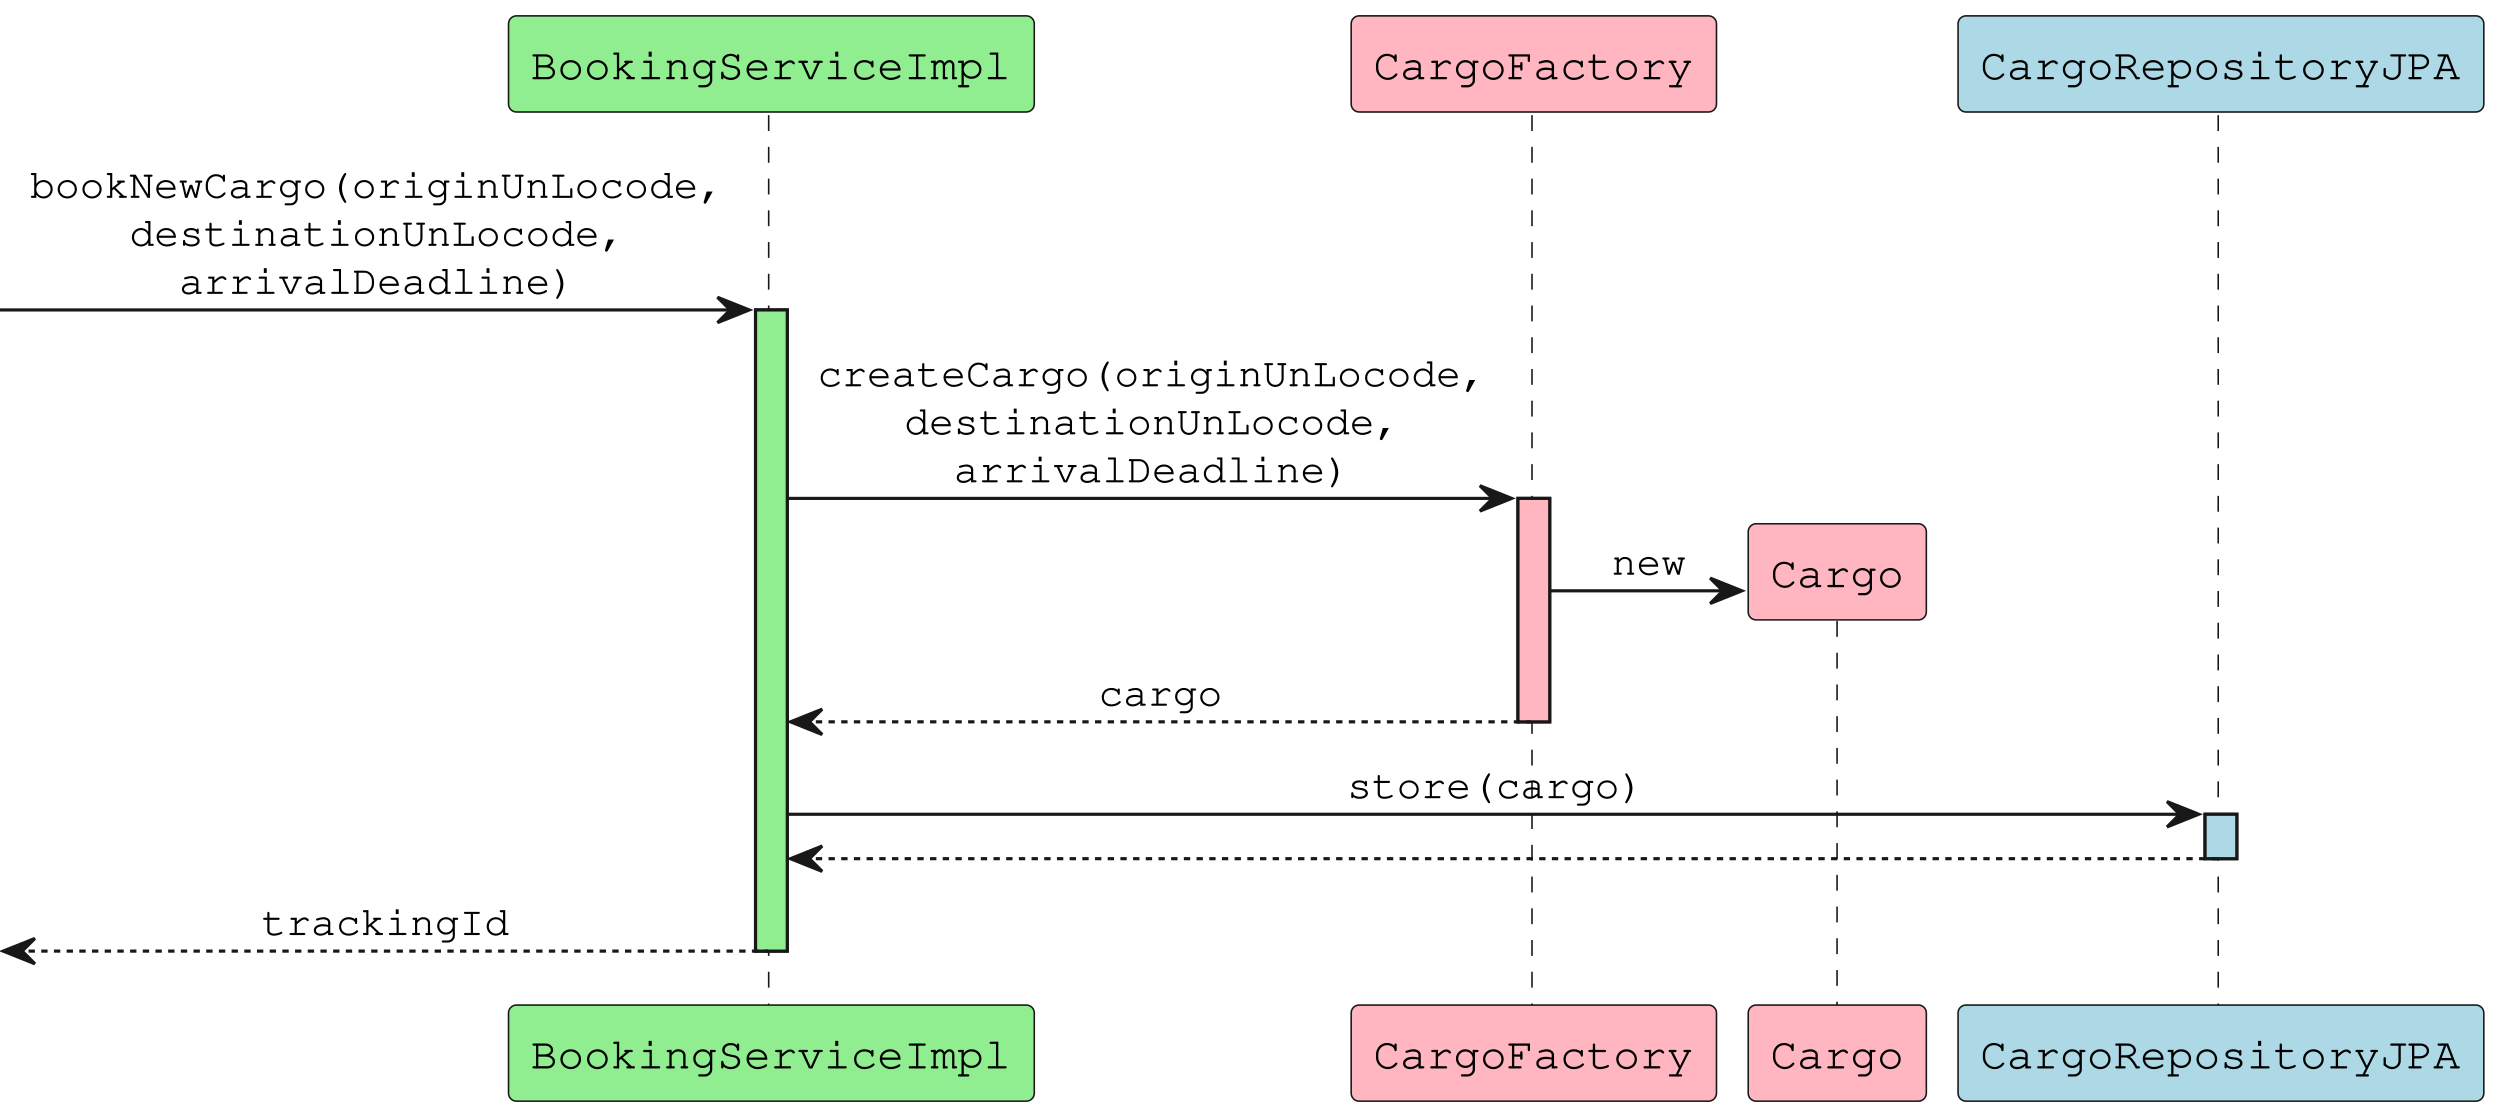
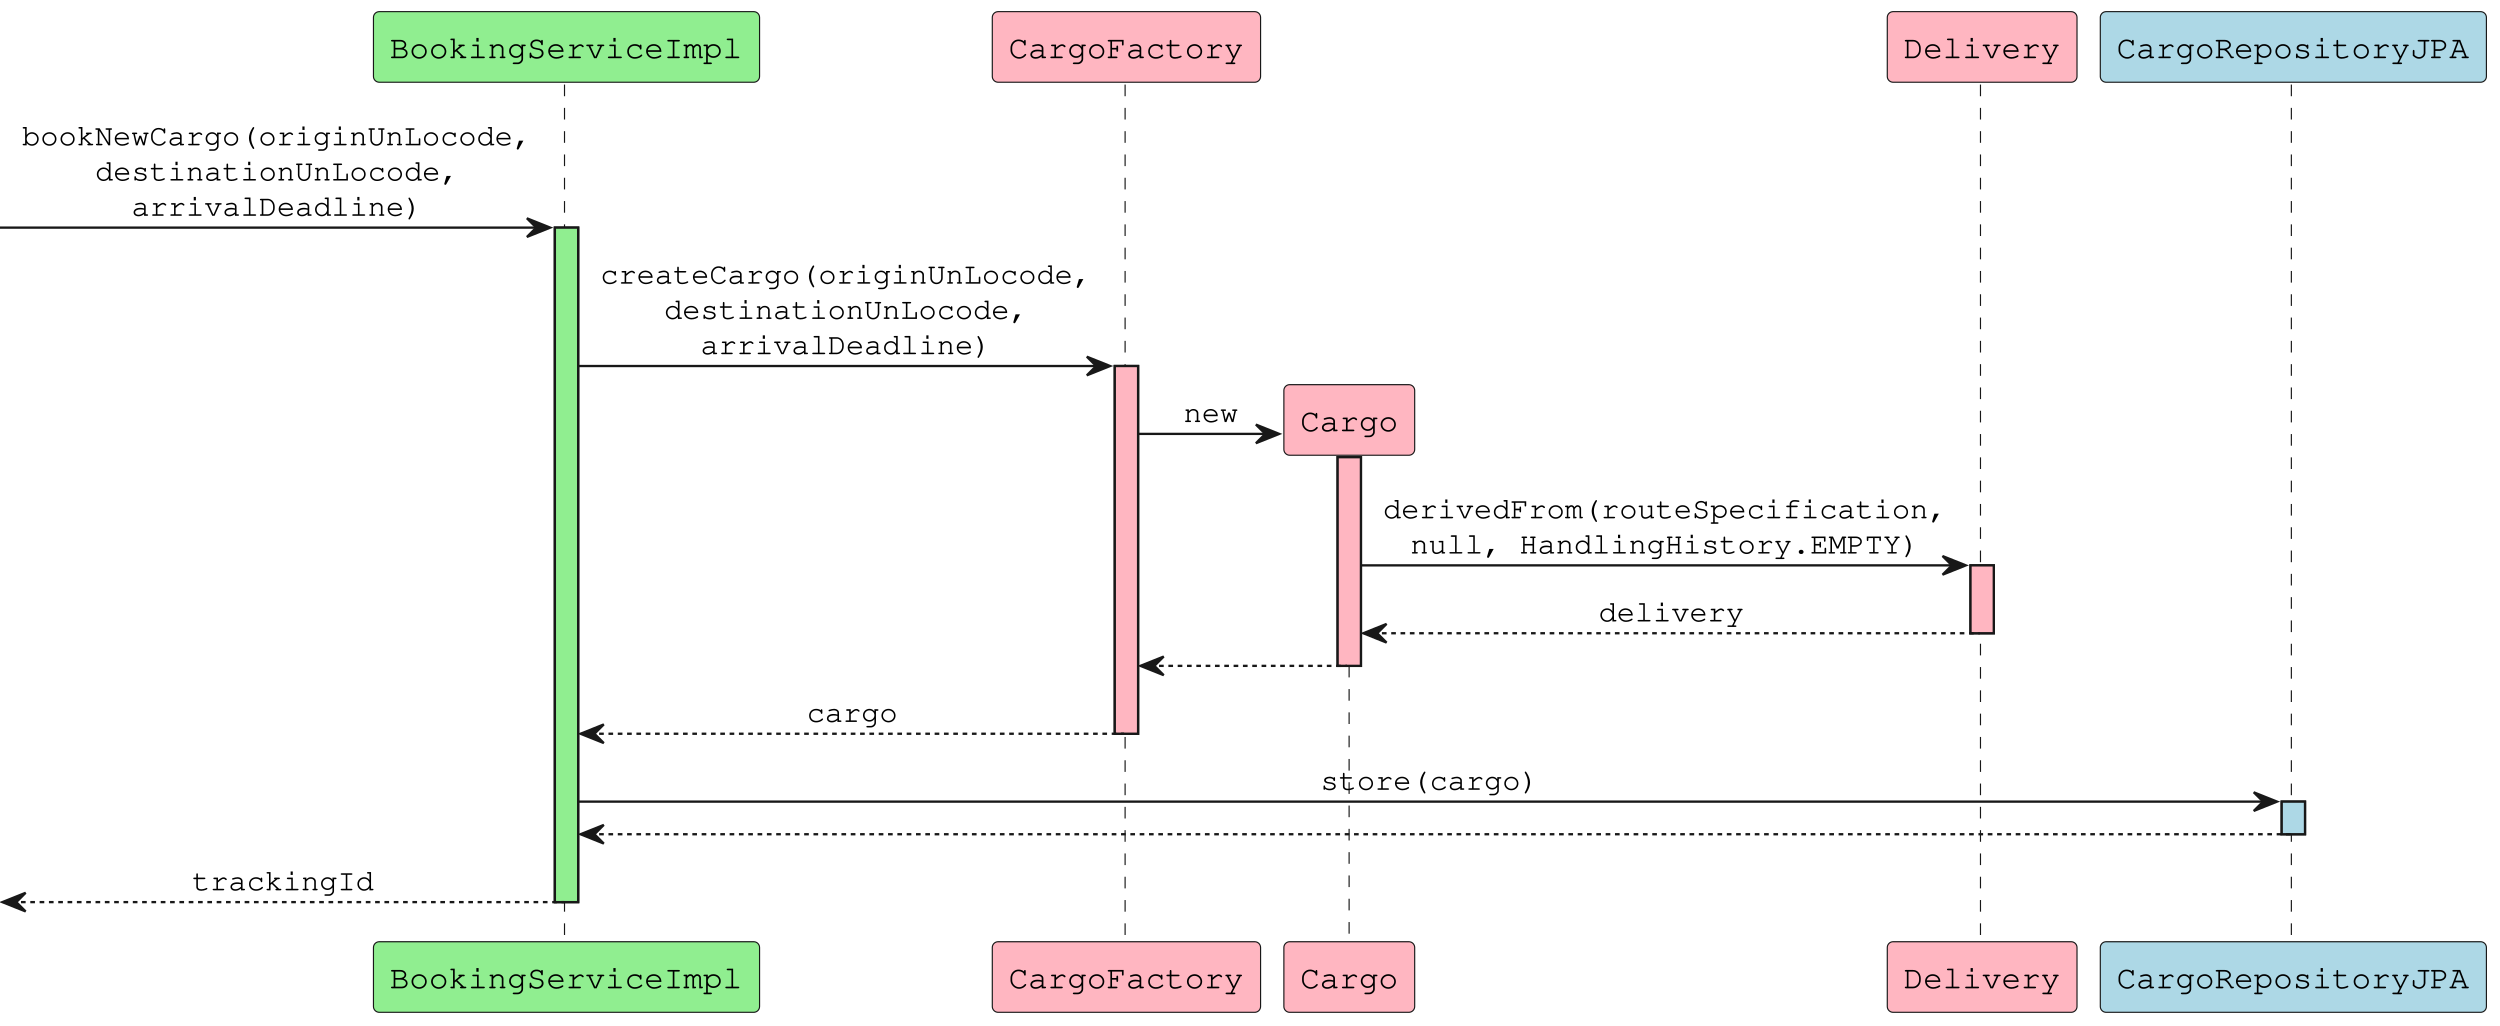
- <svg xmlns="http://www.w3.org/2000/svg" contentStyleType="text/css" data-diagram-type="SEQUENCE" height="353px" preserveAspectRatio="none" style="width:788px;height:353px;background:#FFFFFF;" version="1.1" viewBox="0 0 788 353" width="788px" zoomAndPan="magnify">
+ <svg xmlns="http://www.w3.org/2000/svg" contentStyleType="text/css" data-diagram-type="SEQUENCE" height="440px" preserveAspectRatio="none" style="width:1073px;height:440px;background:#FFFFFF;" version="1.1" viewBox="0 0 1073 440" width="1073px" zoomAndPan="magnify">
  <defs />
  <g>
    <g>
-       <rect fill="#90EE90" height="202.094" style="stroke:#181818;stroke-width:1;" width="10" x="238.147" y="97.695" />
+       <rect fill="#90EE90" height="289.492" style="stroke:#181818;stroke-width:1;" width="10" x="238.147" y="97.695" />
    </g>
    <g>
-       <rect fill="#FFB6C1" height="70.43" style="stroke:#181818;stroke-width:1;" width="10" x="478.466" y="157.094" />
+       <rect fill="#FFB6C1" height="157.828" style="stroke:#181818;stroke-width:1;" width="10" x="478.466" y="157.094" />
    </g>
    <g>
-       <rect fill="#ADD8E6" height="14" style="stroke:#181818;stroke-width:1;" width="10" x="695.04" y="256.656" />
+       <rect fill="#FFB6C1" height="89.562" style="stroke:#181818;stroke-width:1;" width="10" x="574.11" y="196.227" />
    </g>
    <g>
-       <rect fill="#000000" fill-opacity="0" height="281.492" width="8" x="239.147" y="36.297" />
-       <line style="stroke:#181818;stroke-width:0.5;stroke-dasharray:5.0,5.0;" x1="242.288" x2="242.288" y1="36.297" y2="317.789" />
+       <rect fill="#FFB6C1" height="29.133" style="stroke:#181818;stroke-width:1;" width="10" x="845.737" y="242.656" />
    </g>
    <g>
-       <rect fill="#000000" fill-opacity="0" height="281.492" width="8" x="479.466" y="36.297" />
-       <line style="stroke:#181818;stroke-width:0.5;stroke-dasharray:5.0,5.0;" x1="482.894" x2="482.894" y1="36.297" y2="317.789" />
+       <rect fill="#ADD8E6" height="14" style="stroke:#181818;stroke-width:1;" width="10" x="979.31" y="344.055" />
    </g>
    <g>
-       <rect fill="#000000" fill-opacity="0" height="122.047" width="8" x="575.11" y="195.742" />
-       <line style="stroke:#181818;stroke-width:0.5;stroke-dasharray:5.0,5.0;" x1="579.039" x2="579.039" y1="195.742" y2="317.789" />
+       <rect fill="#000000" fill-opacity="0" height="368.891" width="8" x="239.147" y="36.297" />
+       <line style="stroke:#181818;stroke-width:0.5;stroke-dasharray:5.0,5.0;" x1="242.288" x2="242.288" y1="36.297" y2="405.188" />
    </g>
    <g>
-       <rect fill="#000000" fill-opacity="0" height="281.492" width="8" x="696.04" y="36.297" />
-       <line style="stroke:#181818;stroke-width:0.5;stroke-dasharray:5.0,5.0;" x1="699.182" x2="699.182" y1="36.297" y2="317.789" />
+       <rect fill="#000000" fill-opacity="0" height="368.891" width="8" x="479.466" y="36.297" />
+       <line style="stroke:#181818;stroke-width:0.5;stroke-dasharray:5.0,5.0;" x1="482.894" x2="482.894" y1="36.297" y2="405.188" />
+     </g>
+     <g>
+       <rect fill="#000000" fill-opacity="0" height="209.445" width="8" x="575.11" y="195.742" />
+       <line style="stroke:#181818;stroke-width:0.5;stroke-dasharray:5.0,5.0;" x1="579.039" x2="579.039" y1="195.742" y2="405.188" />
+     </g>
+     <g>
+       <rect fill="#000000" fill-opacity="0" height="368.891" width="8" x="846.737" y="36.297" />
+       <line style="stroke:#181818;stroke-width:0.5;stroke-dasharray:5.0,5.0;" x1="850.022" x2="850.022" y1="36.297" y2="405.188" />
+     </g>
+     <g>
+       <rect fill="#000000" fill-opacity="0" height="368.891" width="8" x="980.31" y="36.297" />
+       <line style="stroke:#181818;stroke-width:0.5;stroke-dasharray:5.0,5.0;" x1="983.452" x2="983.452" y1="36.297" y2="405.188" />
    </g>
    <g class="participant participant-head" data-participant="bs">
      <rect fill="#90EE90" height="30.297" rx="2.5" ry="2.5" style="stroke:#181818;stroke-width:0.5;" width="165.717" x="160.288" y="5" />
      <text fill="#000000" font-family="Courier" font-size="14" lengthAdjust="spacing" textLength="151.717" x="167.288" y="24.995">BookingServiceImpl</text>
    </g>
    <g class="participant participant-tail" data-participant="bs">
-       <rect fill="#90EE90" height="30.297" rx="2.5" ry="2.5" style="stroke:#181818;stroke-width:0.5;" width="165.717" x="160.288" y="316.789" />
-       <text fill="#000000" font-family="Courier" font-size="14" lengthAdjust="spacing" textLength="151.717" x="167.288" y="336.784">BookingServiceImpl</text>
+       <rect fill="#90EE90" height="30.297" rx="2.5" ry="2.5" style="stroke:#181818;stroke-width:0.5;" width="165.717" x="160.288" y="404.188" />
+       <text fill="#000000" font-family="Courier" font-size="14" lengthAdjust="spacing" textLength="151.717" x="167.288" y="424.183">BookingServiceImpl</text>
    </g>
    <g class="participant participant-head" data-participant="cf">
      <rect fill="#FFB6C1" height="30.297" rx="2.5" ry="2.5" style="stroke:#181818;stroke-width:0.5;" width="115.144" x="425.894" y="5" />
      <text fill="#000000" font-family="Courier" font-size="14" lengthAdjust="spacing" textLength="101.144" x="432.894" y="24.995">CargoFactory</text>
    </g>
    <g class="participant participant-tail" data-participant="cf">
-       <rect fill="#FFB6C1" height="30.297" rx="2.5" ry="2.5" style="stroke:#181818;stroke-width:0.5;" width="115.144" x="425.894" y="316.789" />
-       <text fill="#000000" font-family="Courier" font-size="14" lengthAdjust="spacing" textLength="101.144" x="432.894" y="336.784">CargoFactory</text>
+       <rect fill="#FFB6C1" height="30.297" rx="2.5" ry="2.5" style="stroke:#181818;stroke-width:0.5;" width="115.144" x="425.894" y="404.188" />
+       <text fill="#000000" font-family="Courier" font-size="14" lengthAdjust="spacing" textLength="101.144" x="432.894" y="424.183">CargoFactory</text>
    </g>
    <g class="participant participant-tail" data-participant="c">
-       <rect fill="#FFB6C1" height="30.297" rx="2.5" ry="2.5" style="stroke:#181818;stroke-width:0.5;" width="56.144" x="551.039" y="316.789" />
-       <text fill="#000000" font-family="Courier" font-size="14" lengthAdjust="spacing" textLength="42.144" x="558.039" y="336.784">Cargo</text>
+       <rect fill="#FFB6C1" height="30.297" rx="2.5" ry="2.5" style="stroke:#181818;stroke-width:0.5;" width="56.144" x="551.039" y="404.188" />
+       <text fill="#000000" font-family="Courier" font-size="14" lengthAdjust="spacing" textLength="42.144" x="558.039" y="424.183">Cargo</text>
+     </g>
+     <g class="participant participant-head" data-participant="d">
+       <rect fill="#FFB6C1" height="30.297" rx="2.5" ry="2.5" style="stroke:#181818;stroke-width:0.5;" width="81.43" x="810.022" y="5" />
+       <text fill="#000000" font-family="Courier" font-size="14" lengthAdjust="spacing" textLength="67.43" x="817.022" y="24.995">Delivery</text>
+     </g>
+     <g class="participant participant-tail" data-participant="d">
+       <rect fill="#FFB6C1" height="30.297" rx="2.5" ry="2.5" style="stroke:#181818;stroke-width:0.5;" width="81.43" x="810.022" y="404.188" />
+       <text fill="#000000" font-family="Courier" font-size="14" lengthAdjust="spacing" textLength="67.43" x="817.022" y="424.183">Delivery</text>
    </g>
    <g class="participant participant-head" data-participant="cr">
-       <rect fill="#ADD8E6" height="30.297" rx="2.5" ry="2.5" style="stroke:#181818;stroke-width:0.5;" width="165.717" x="617.182" y="5" />
-       <text fill="#000000" font-family="Courier" font-size="14" lengthAdjust="spacing" textLength="151.717" x="624.182" y="24.995">CargoRepositoryJPA</text>
+       <rect fill="#ADD8E6" height="30.297" rx="2.5" ry="2.5" style="stroke:#181818;stroke-width:0.5;" width="165.717" x="901.452" y="5" />
+       <text fill="#000000" font-family="Courier" font-size="14" lengthAdjust="spacing" textLength="151.717" x="908.452" y="24.995">CargoRepositoryJPA</text>
    </g>
    <g class="participant participant-tail" data-participant="cr">
-       <rect fill="#ADD8E6" height="30.297" rx="2.5" ry="2.5" style="stroke:#181818;stroke-width:0.5;" width="165.717" x="617.182" y="316.789" />
-       <text fill="#000000" font-family="Courier" font-size="14" lengthAdjust="spacing" textLength="151.717" x="624.182" y="336.784">CargoRepositoryJPA</text>
+       <rect fill="#ADD8E6" height="30.297" rx="2.5" ry="2.5" style="stroke:#181818;stroke-width:0.5;" width="165.717" x="901.452" y="404.188" />
+       <text fill="#000000" font-family="Courier" font-size="14" lengthAdjust="spacing" textLength="151.717" x="908.452" y="424.183">CargoRepositoryJPA</text>
    </g>
    <g>
-       <rect fill="#90EE90" height="202.094" style="stroke:#181818;stroke-width:1;" width="10" x="238.147" y="97.695" />
+       <rect fill="#90EE90" height="289.492" style="stroke:#181818;stroke-width:1;" width="10" x="238.147" y="97.695" />
    </g>
    <g>
-       <rect fill="#FFB6C1" height="70.43" style="stroke:#181818;stroke-width:1;" width="10" x="478.466" y="157.094" />
+       <rect fill="#FFB6C1" height="157.828" style="stroke:#181818;stroke-width:1;" width="10" x="478.466" y="157.094" />
    </g>
    <g>
-       <rect fill="#ADD8E6" height="14" style="stroke:#181818;stroke-width:1;" width="10" x="695.04" y="256.656" />
+       <rect fill="#FFB6C1" height="89.562" style="stroke:#181818;stroke-width:1;" width="10" x="574.11" y="196.227" />
+     </g>
+     <g>
+       <rect fill="#FFB6C1" height="29.133" style="stroke:#181818;stroke-width:1;" width="10" x="845.737" y="242.656" />
+     </g>
+     <g>
+       <rect fill="#ADD8E6" height="14" style="stroke:#181818;stroke-width:1;" width="10" x="979.31" y="344.055" />
    </g>
    <g class="message" data-participant-1="bs" data-participant-2="bs">
      <polygon fill="#181818" points="226.147,93.695,236.147,97.695,226.147,101.695,230.147,97.695" style="stroke:#181818;stroke-width:1;" />
      <line style="stroke:#181818;stroke-width:1;" x1="0" x2="232.147" y1="97.695" y2="97.695" />
      <text fill="#000000" font-family="Courier" font-size="13" lengthAdjust="spacing" textLength="219.147" x="9.5" y="62.364">bookNewCargo(originUnLocode,</text>
      <text fill="#000000" font-family="Courier" font-size="13" lengthAdjust="spacing" textLength="156.533" x="40.807" y="77.497">destinationUnLocode,</text>
      <text fill="#000000" font-family="Courier" font-size="13" lengthAdjust="spacing" textLength="125.227" x="56.46" y="92.629">arrivalDeadline)</text>
    </g>
    <g class="message" data-participant-1="bs" data-participant-2="cf">
      <polygon fill="#181818" points="466.466,153.094,476.466,157.094,466.466,161.094,470.466,157.094" style="stroke:#181818;stroke-width:1;" />
      <line style="stroke:#181818;stroke-width:1;" x1="248.147" x2="472.466" y1="157.094" y2="157.094" />
      <text fill="#000000" font-family="Courier" font-size="13" lengthAdjust="spacing" textLength="211.32" x="257.647" y="121.762">createCargo(originUnLocode,</text>
      <text fill="#000000" font-family="Courier" font-size="13" lengthAdjust="spacing" textLength="156.533" x="285.04" y="136.895">destinationUnLocode,</text>
      <text fill="#000000" font-family="Courier" font-size="13" lengthAdjust="spacing" textLength="125.227" x="300.693" y="152.028">arrivalDeadline)</text>
    </g>
    <g class="message" data-participant-1="cf" data-participant-2="c">
      <polygon fill="#181818" points="539.039,182.227,549.039,186.227,539.039,190.227,543.039,186.227" style="stroke:#181818;stroke-width:1;" />
      <line style="stroke:#181818;stroke-width:1;" x1="488.466" x2="545.039" y1="186.227" y2="186.227" />
      <text fill="#000000" font-family="Courier" font-size="13" lengthAdjust="spacing" textLength="23.48" x="508.012" y="181.161">new</text>
    </g>
    <rect fill="#FFB6C1" height="30.297" rx="2.5" ry="2.5" style="stroke:#181818;stroke-width:0.5;" width="56.144" x="551.039" y="165.094" />
    <text fill="#000000" font-family="Courier" font-size="14" lengthAdjust="spacing" textLength="42.144" x="558.039" y="185.089">Cargo</text>
+     <g class="message" data-participant-1="c" data-participant-2="d">
+       <polygon fill="#181818" points="833.737,238.656,843.737,242.656,833.737,246.656,837.737,242.656" style="stroke:#181818;stroke-width:1;" />
+       <line style="stroke:#181818;stroke-width:1;" x1="584.11" x2="839.737" y1="242.656" y2="242.656" />
+       <text fill="#000000" font-family="Courier" font-size="13" lengthAdjust="spacing" textLength="242.626" x="593.61" y="222.458">derivedFrom(routeSpecification,</text>
+       <text fill="#000000" font-family="Courier" font-size="13" lengthAdjust="spacing" textLength="219.147" x="605.35" y="237.59">null, HandlingHistory.EMPTY)</text>
+     </g>
+     <g class="message" data-participant-1="d" data-participant-2="c">
+       <polygon fill="#181818" points="595.11,267.789,585.11,271.789,595.11,275.789,591.11,271.789" style="stroke:#181818;stroke-width:1;" />
+       <line style="stroke:#181818;stroke-width:1;stroke-dasharray:2.0,2.0;" x1="589.11" x2="849.737" y1="271.789" y2="271.789" />
+       <text fill="#000000" font-family="Courier" font-size="13" lengthAdjust="spacing" textLength="62.613" x="686.117" y="266.723">delivery</text>
+     </g>
+     <g class="message" data-participant-1="c" data-participant-2="cf">
+       <polygon fill="#181818" points="499.466,281.789,489.466,285.789,499.466,289.789,495.466,285.789" style="stroke:#181818;stroke-width:1;" />
+       <line style="stroke:#181818;stroke-width:1;stroke-dasharray:2.0,2.0;" x1="493.466" x2="578.11" y1="285.789" y2="285.789" />
+     </g>
    <g class="message" data-participant-1="cf" data-participant-2="bs">
-       <polygon fill="#181818" points="259.147,223.523,249.147,227.523,259.147,231.523,255.147,227.523" style="stroke:#181818;stroke-width:1;" />
-       <line style="stroke:#181818;stroke-width:1;stroke-dasharray:2.0,2.0;" x1="253.147" x2="482.466" y1="227.523" y2="227.523" />
-       <text fill="#000000" font-family="Courier" font-size="13" lengthAdjust="spacing" textLength="39.133" x="346.24" y="222.458">cargo</text>
+       <polygon fill="#181818" points="259.147,310.922,249.147,314.922,259.147,318.922,255.147,314.922" style="stroke:#181818;stroke-width:1;" />
+       <line style="stroke:#181818;stroke-width:1;stroke-dasharray:2.0,2.0;" x1="253.147" x2="482.466" y1="314.922" y2="314.922" />
+       <text fill="#000000" font-family="Courier" font-size="13" lengthAdjust="spacing" textLength="39.133" x="346.24" y="309.856">cargo</text>
    </g>
    <g class="message" data-participant-1="bs" data-participant-2="cr">
-       <polygon fill="#181818" points="683.04,252.656,693.04,256.656,683.04,260.656,687.04,256.656" style="stroke:#181818;stroke-width:1;" />
-       <line style="stroke:#181818;stroke-width:1;" x1="248.147" x2="689.04" y1="256.656" y2="256.656" />
-       <text fill="#000000" font-family="Courier" font-size="13" lengthAdjust="spacing" textLength="93.92" x="424.634" y="251.59">store(cargo)</text>
+       <polygon fill="#181818" points="967.31,340.055,977.31,344.055,967.31,348.055,971.31,344.055" style="stroke:#181818;stroke-width:1;" />
+       <line style="stroke:#181818;stroke-width:1;" x1="248.147" x2="973.31" y1="344.055" y2="344.055" />
+       <text fill="#000000" font-family="Courier" font-size="13" lengthAdjust="spacing" textLength="93.92" x="566.768" y="338.989">store(cargo)</text>
    </g>
    <g class="message" data-participant-1="cr" data-participant-2="bs">
-       <polygon fill="#181818" points="259.147,266.656,249.147,270.656,259.147,274.656,255.147,270.656" style="stroke:#181818;stroke-width:1;" />
-       <line style="stroke:#181818;stroke-width:1;stroke-dasharray:2.0,2.0;" x1="253.147" x2="699.04" y1="270.656" y2="270.656" />
+       <polygon fill="#181818" points="259.147,354.055,249.147,358.055,259.147,362.055,255.147,358.055" style="stroke:#181818;stroke-width:1;" />
+       <line style="stroke:#181818;stroke-width:1;stroke-dasharray:2.0,2.0;" x1="253.147" x2="983.31" y1="358.055" y2="358.055" />
    </g>
    <g class="message" data-participant-1="bs" data-participant-2="bs">
-       <polygon fill="#181818" points="11,295.789,1,299.789,11,303.789,7,299.789" style="stroke:#181818;stroke-width:1;" />
-       <line style="stroke:#181818;stroke-width:1;stroke-dasharray:2.0,2.0;" x1="5" x2="242.147" y1="299.789" y2="299.789" />
-       <text fill="#000000" font-family="Courier" font-size="13" lengthAdjust="spacing" textLength="78.267" x="82.44" y="294.723">trackingId</text>
+       <polygon fill="#181818" points="11,383.188,1,387.188,11,391.188,7,387.188" style="stroke:#181818;stroke-width:1;" />
+       <line style="stroke:#181818;stroke-width:1;stroke-dasharray:2.0,2.0;" x1="5" x2="242.147" y1="387.188" y2="387.188" />
+       <text fill="#000000" font-family="Courier" font-size="13" lengthAdjust="spacing" textLength="78.267" x="82.44" y="382.122">trackingId</text>
    </g>
  </g>
</svg>
